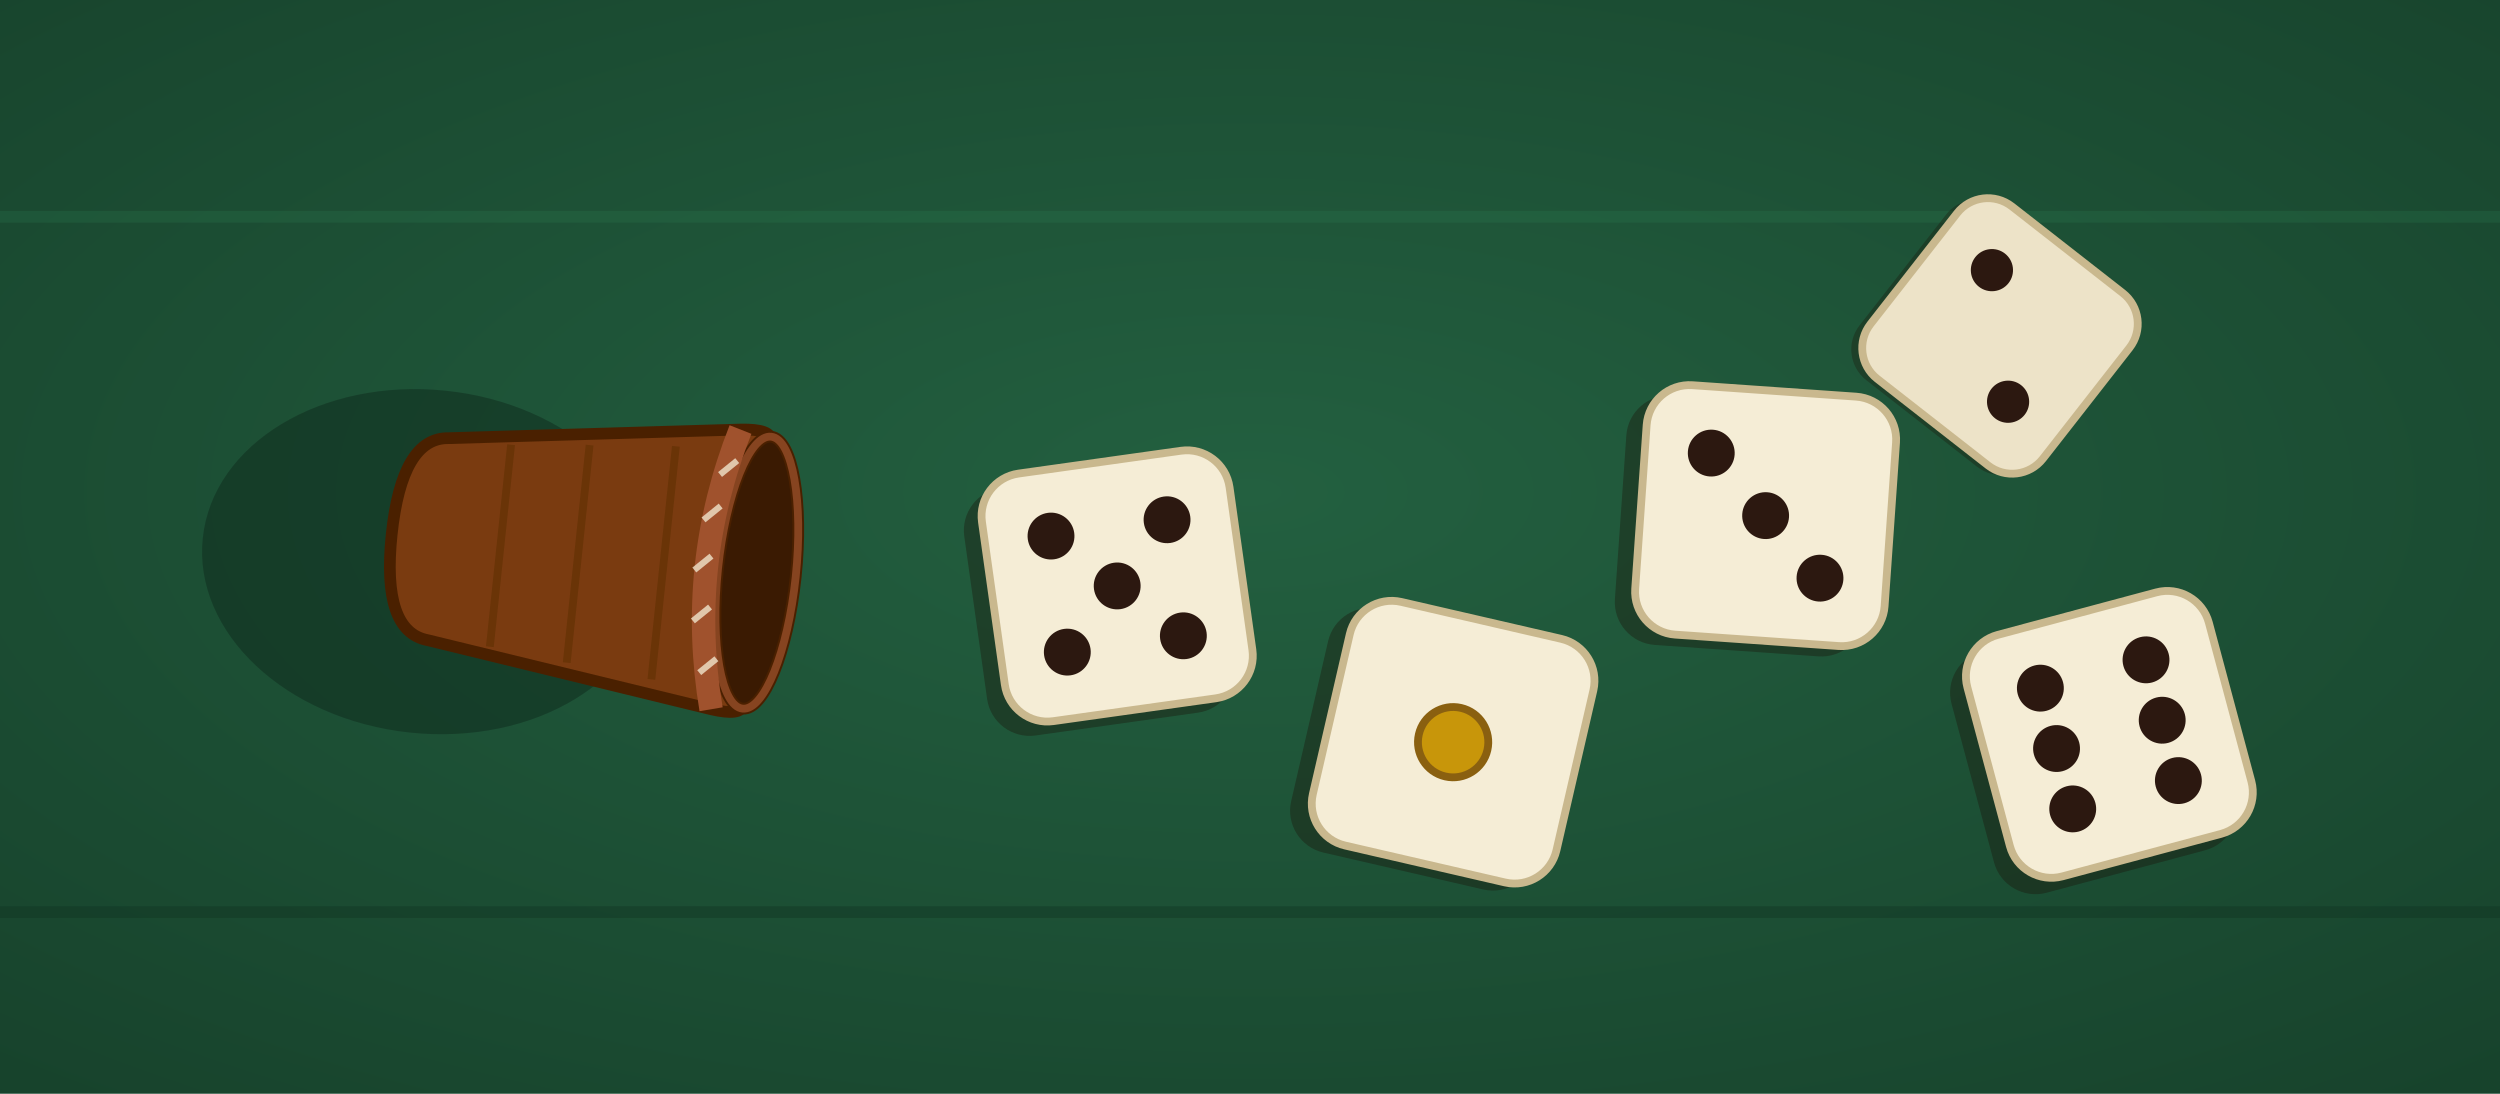
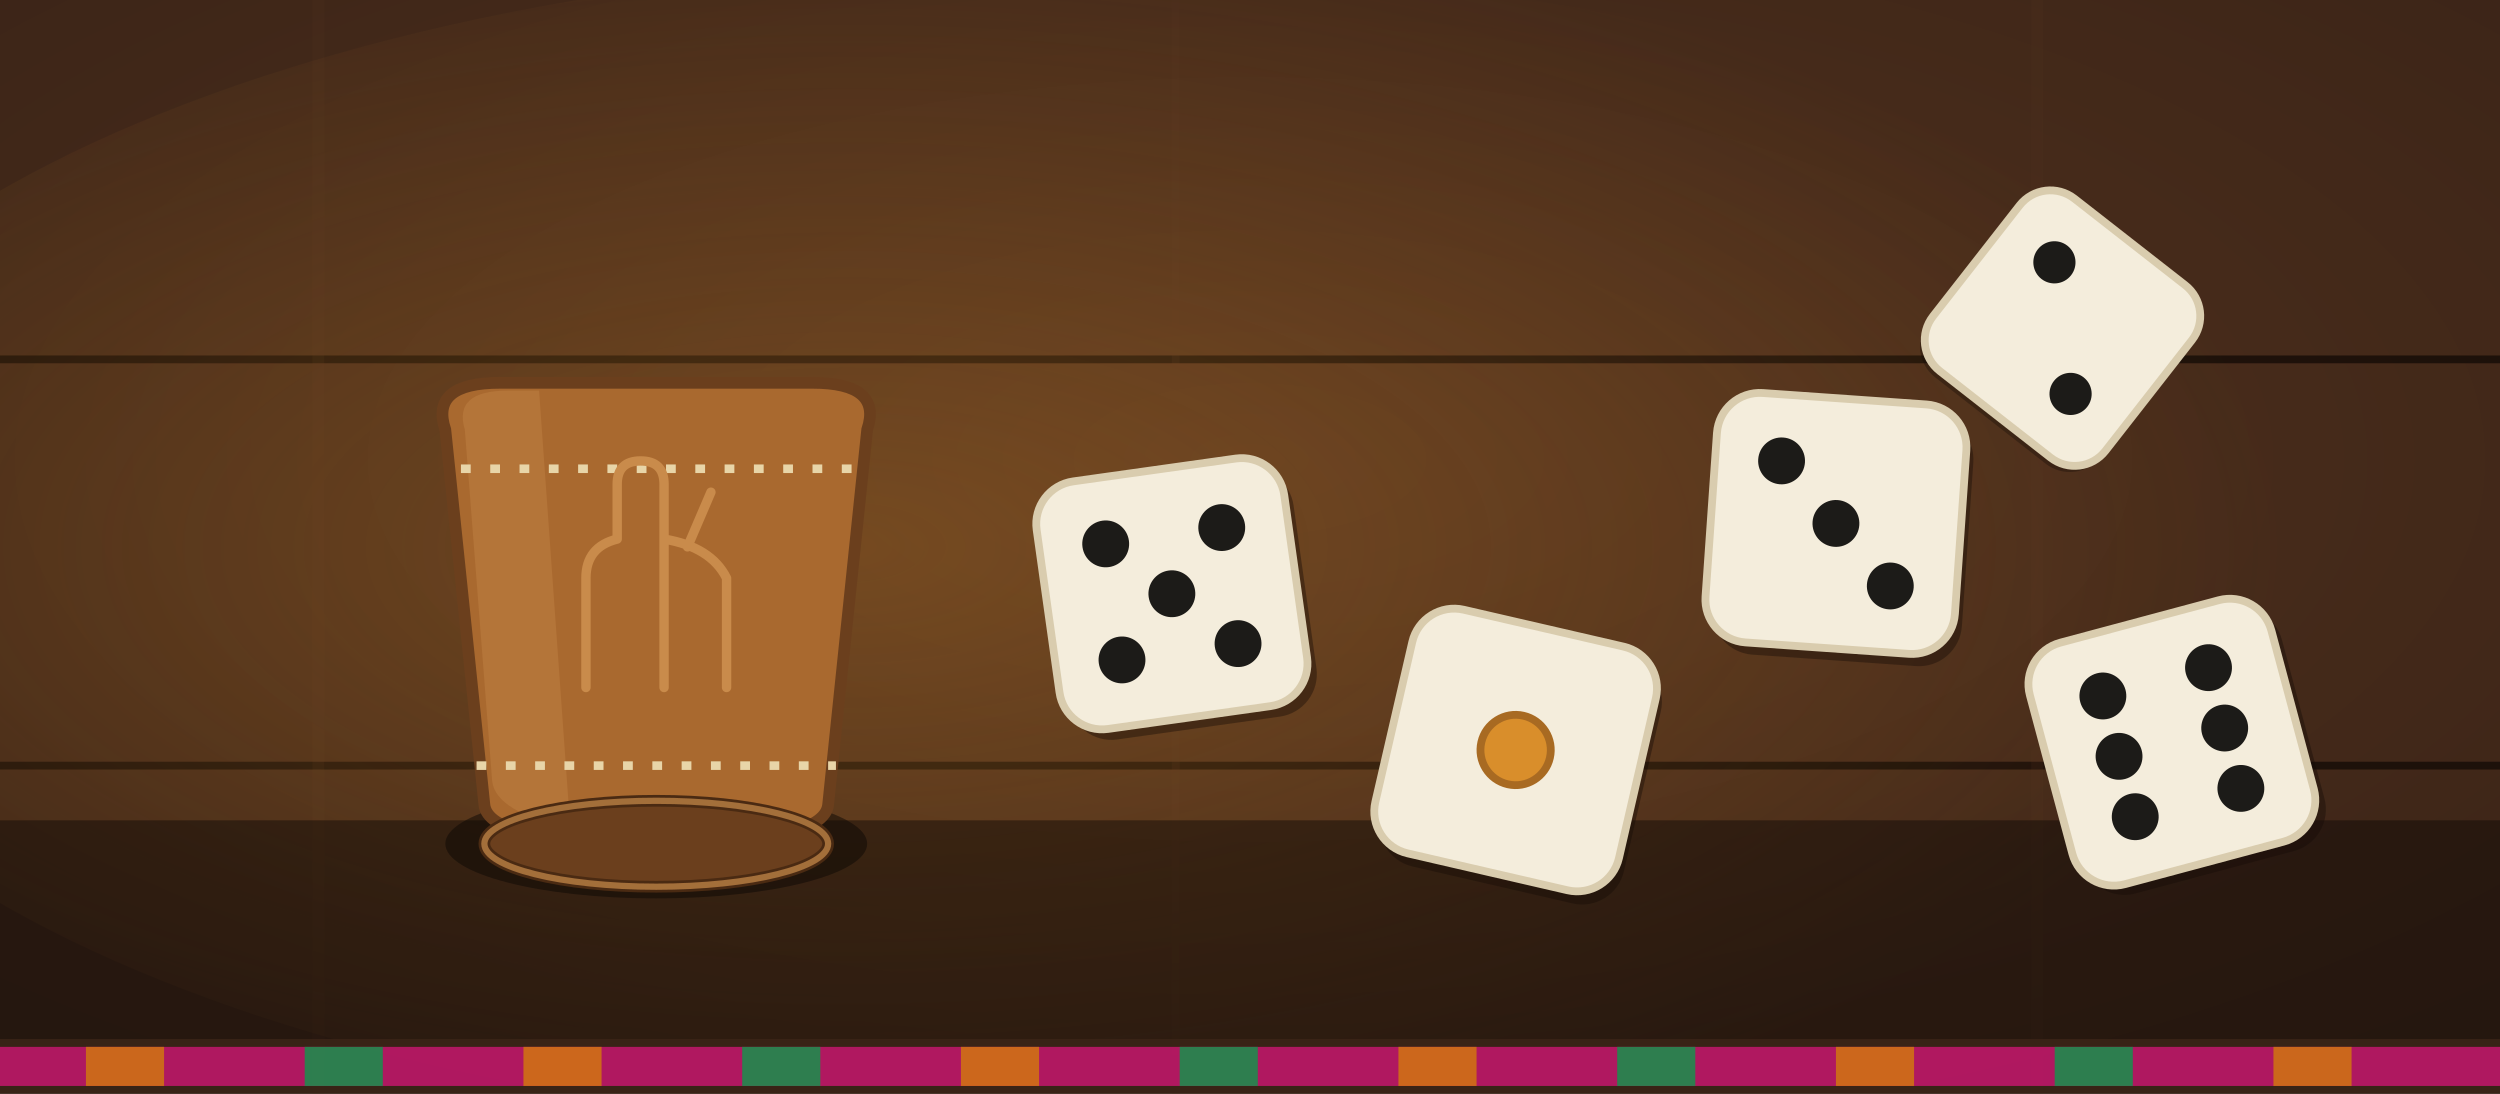
<svg xmlns="http://www.w3.org/2000/svg" viewBox="0 0 640 280" preserveAspectRatio="xMidYMid slice">
  <defs>
-     <radialGradient id="cafelt" cx=".5" cy=".45" r=".8">
-       <stop offset="0" stop-color="#236040" />
-       <stop offset="1" stop-color="#16402a" />
+     <radialGradient id="calamp" cx=".5" cy=".42" r=".7">
+       <stop offset="0" stop-color="#54331E" />
+       <stop offset="1" stop-color="#3B2417" />
+     </radialGradient>
+     <radialGradient id="capool" cx=".42" cy=".5" r=".55">
+       <stop offset="0" stop-color="#D98E2B" stop-opacity=".28" />
+       <stop offset="1" stop-color="#D98E2B" stop-opacity="0" />
    </radialGradient>
    <g id="cadie">
-       <rect x="-37" y="-29" width="64" height="64" rx="11" fill="#1a0d05" opacity=".35" />
-       <rect x="-32" y="-32" width="64" height="64" rx="11" fill="#F5EDD6" stroke="#c9b88e" stroke-width="2" />
+       <rect x="-30" y="-29" width="64" height="64" rx="11" fill="#140B06" opacity=".4" />
+       <rect x="-32" y="-32" width="64" height="64" rx="11" fill="#F4EDDC" stroke="#D9CCAE" stroke-width="2" />
    </g>
  </defs>
-   <rect width="640" height="280" fill="url(#cafelt)" />
-   <rect y="54" width="640" height="3" fill="#2a7a50" opacity=".25" />
-   <rect y="232" width="640" height="3" fill="#0e3320" opacity=".4" />
-   <g transform="translate(150 142) rotate(96)">
-     <ellipse cx="6" cy="40" rx="44" ry="58" fill="#0e2a1c" opacity=".5" />
-     <path d="M-34 -44 Q-37 -44 -36 -36 L-26 38 Q-25 50 0 50 Q25 50 26 38 L36 -36 Q37 -44 34 -44 Z" fill="#7A3B10" stroke="#4A2000" stroke-width="3" />
-     <path d="M-30 -20 L30 -20 M-28 2 L28 2 M-26 22 L26 22" stroke="#5C2E00" stroke-width="2" opacity=".55" fill="none" />
-     <ellipse cx="0" cy="-44" rx="35" ry="10" fill="#3a1a02" stroke="#4A2000" stroke-width="3" />
-     <ellipse cx="0" cy="-44" rx="35" ry="10" fill="none" stroke="#A0522D" stroke-width="2" opacity=".7" />
-     <path d="M-36 -36 Q0 -26 36 -36" fill="none" stroke="#A0522D" stroke-width="6" />
-     <g stroke="#F5EDD6" stroke-width="1.6" opacity=".75">
-       <line x1="-28" y1="-36" x2="-24" y2="-32" />
-       <line x1="-16" y1="-33" x2="-12" y2="-29" />
-       <line x1="-3" y1="-32" x2="1" y2="-28" />
-       <line x1="10" y1="-33" x2="14" y2="-29" />
-       <line x1="23" y1="-36" x2="27" y2="-32" />
+   <rect width="640" height="280" fill="url(#calamp)" />
+   <g stroke="#140B06" stroke-width="2" opacity=".8">
+     <line x1="0" y1="92" x2="640" y2="92" />
+     <line x1="0" y1="196" x2="640" y2="196" />
+   </g>
+   <g fill="#54331E" opacity=".16">
+     <rect x="80" y="0" width="3" height="280" />
+     <rect x="300" y="0" width="2" height="280" />
+     <rect x="520" y="0" width="3" height="280" />
+   </g>
+   <ellipse cx="270" cy="140" rx="340" ry="150" fill="url(#capool)" />
+   <rect y="210" width="640" height="70" fill="#0C0704" opacity=".45" />
+   <g opacity=".88">
+     <rect y="266" width="640" height="14" fill="#3B2417" />
+     <rect x="0" y="268" width="640" height="10" fill="#C2186B" />
+     <g>
+       <rect x="22" y="268" width="20" height="10" fill="#E2711D" />
+       <rect x="78" y="268" width="20" height="10" fill="#2E8B57" />
+       <rect x="134" y="268" width="20" height="10" fill="#E2711D" />
+       <rect x="190" y="268" width="20" height="10" fill="#2E8B57" />
+       <rect x="246" y="268" width="20" height="10" fill="#E2711D" />
+       <rect x="302" y="268" width="20" height="10" fill="#2E8B57" />
+       <rect x="358" y="268" width="20" height="10" fill="#E2711D" />
+       <rect x="414" y="268" width="20" height="10" fill="#2E8B57" />
+       <rect x="470" y="268" width="20" height="10" fill="#E2711D" />
+       <rect x="526" y="268" width="20" height="10" fill="#2E8B57" />
+       <rect x="582" y="268" width="20" height="10" fill="#E2711D" />
    </g>
  </g>
-   <g transform="translate(286 150) rotate(-8)">
+   <g transform="translate(168 150)">
+     <ellipse cx="0" cy="66" rx="54" ry="14" fill="#0C0704" opacity=".5" />
+     <path d="M-40 -52 Q-58 -52 -54 -40 L-44 56 Q-43 66 0 66 Q43 66 44 56 L54 -40 Q58 -52 40 -52 Z" fill="#A9692F" stroke="#6B3F1D" stroke-width="3" />
+     <path d="M-38 -50 Q-52 -50 -49 -40 L-42 50 Q-41 58 -22 62 L-30 -50 Z" fill="#C98B4B" opacity=".35" />
+     <line x1="-50" y1="-30" x2="50" y2="-30" stroke="#E8D5A8" stroke-width="2.2" stroke-dasharray="2.5 5" />
+     <line x1="-46" y1="46" x2="46" y2="46" stroke="#E8D5A8" stroke-width="2.2" stroke-dasharray="2.5 5" />
+     <path d="M-18 26 L-18 -2 Q-18 -10 -10 -12 L-10 -26 Q-10 -32 -4 -32 Q2 -32 2 -26 L2 -12 Q14 -10 18 -2 L18 26 M2 -12 L2 26 M8 -10 L14 -24" fill="none" stroke="#C98B4B" stroke-width="2.4" stroke-linejoin="round" stroke-linecap="round" />
+     <ellipse cx="0" cy="66" rx="44" ry="11" fill="#6B3F1D" stroke="#4A2A12" stroke-width="3" />
+     <ellipse cx="0" cy="66" rx="44" ry="11" fill="none" stroke="#C98B4B" stroke-width="1.6" opacity=".7" />
+   </g>
+   <g transform="translate(300 152) rotate(-8)">
    <use href="#cadie" />
-     <g fill="#2C1810">
+     <g fill="#1C1B18">
      <circle cx="-15" cy="-15" r="6" />
      <circle cx="15" cy="-15" r="6" />
      <circle cx="0" cy="0" r="6" />
      <circle cx="-15" cy="15" r="6" />
      <circle cx="15" cy="15" r="6" />
    </g>
  </g>
-   <g transform="translate(372 190) rotate(13)">
+   <g transform="translate(388 192) rotate(13)">
    <use href="#cadie" />
-     <circle r="9" fill="#C8960A" stroke="#8a6010" stroke-width="2" />
+     <circle r="9" fill="#D98E2B" stroke="#A86A22" stroke-width="2" />
  </g>
-   <g transform="translate(452 132) rotate(4)">
+   <g transform="translate(470 134) rotate(4)">
    <use href="#cadie" />
-     <g fill="#2C1810">
+     <g fill="#1C1B18">
      <circle cx="-15" cy="-15" r="6" />
      <circle cx="0" cy="0" r="6" />
      <circle cx="15" cy="15" r="6" />
    </g>
  </g>
-   <g transform="translate(540 188) rotate(-15)">
+   <g transform="translate(556 190) rotate(-15)">
    <use href="#cadie" />
-     <g fill="#2C1810">
+     <g fill="#1C1B18">
      <circle cx="-14" cy="-16" r="6" />
      <circle cx="14" cy="-16" r="6" />
      <circle cx="-14" cy="0" r="6" />
      <circle cx="14" cy="0" r="6" />
      <circle cx="-14" cy="16" r="6" />
      <circle cx="14" cy="16" r="6" />
    </g>
  </g>
-   <g transform="translate(512 86) rotate(38)">
-     <rect x="-30" y="-26" width="56" height="56" rx="10" fill="#1a0d05" opacity=".3" />
-     <rect x="-28" y="-28" width="56" height="56" rx="10" fill="#EDE3C8" stroke="#c9b88e" stroke-width="2" />
-     <g fill="#2C1810">
+   <g transform="translate(528 84) rotate(38)">
+     <rect x="-28" y="-26" width="56" height="56" rx="10" fill="#140B06" opacity=".35" />
+     <rect x="-28" y="-28" width="56" height="56" rx="10" fill="#F4EDDC" stroke="#D9CCAE" stroke-width="2" />
+     <g fill="#1C1B18">
      <circle cx="-12" cy="-12" r="5.4" />
      <circle cx="12" cy="12" r="5.4" />
    </g>
  </g>
</svg>
